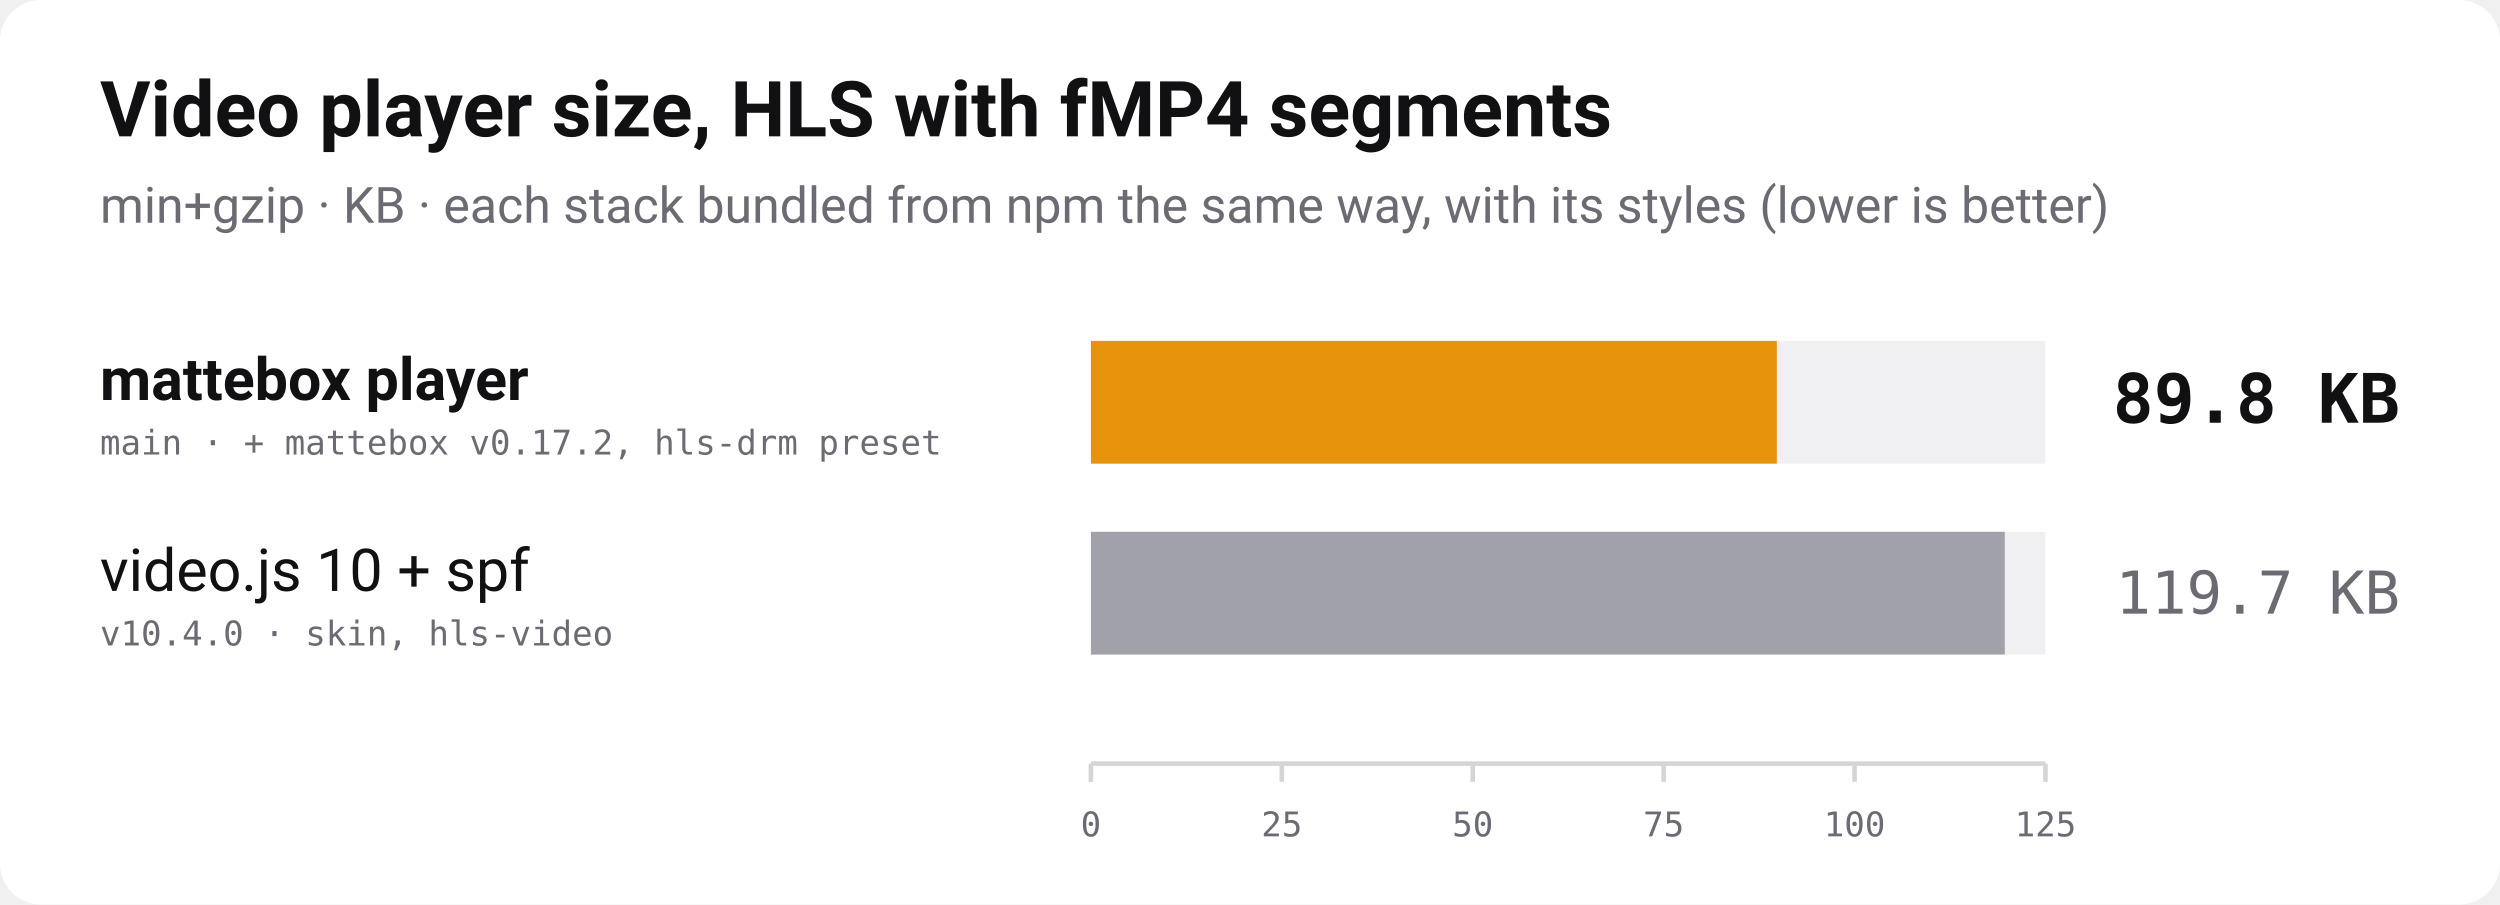
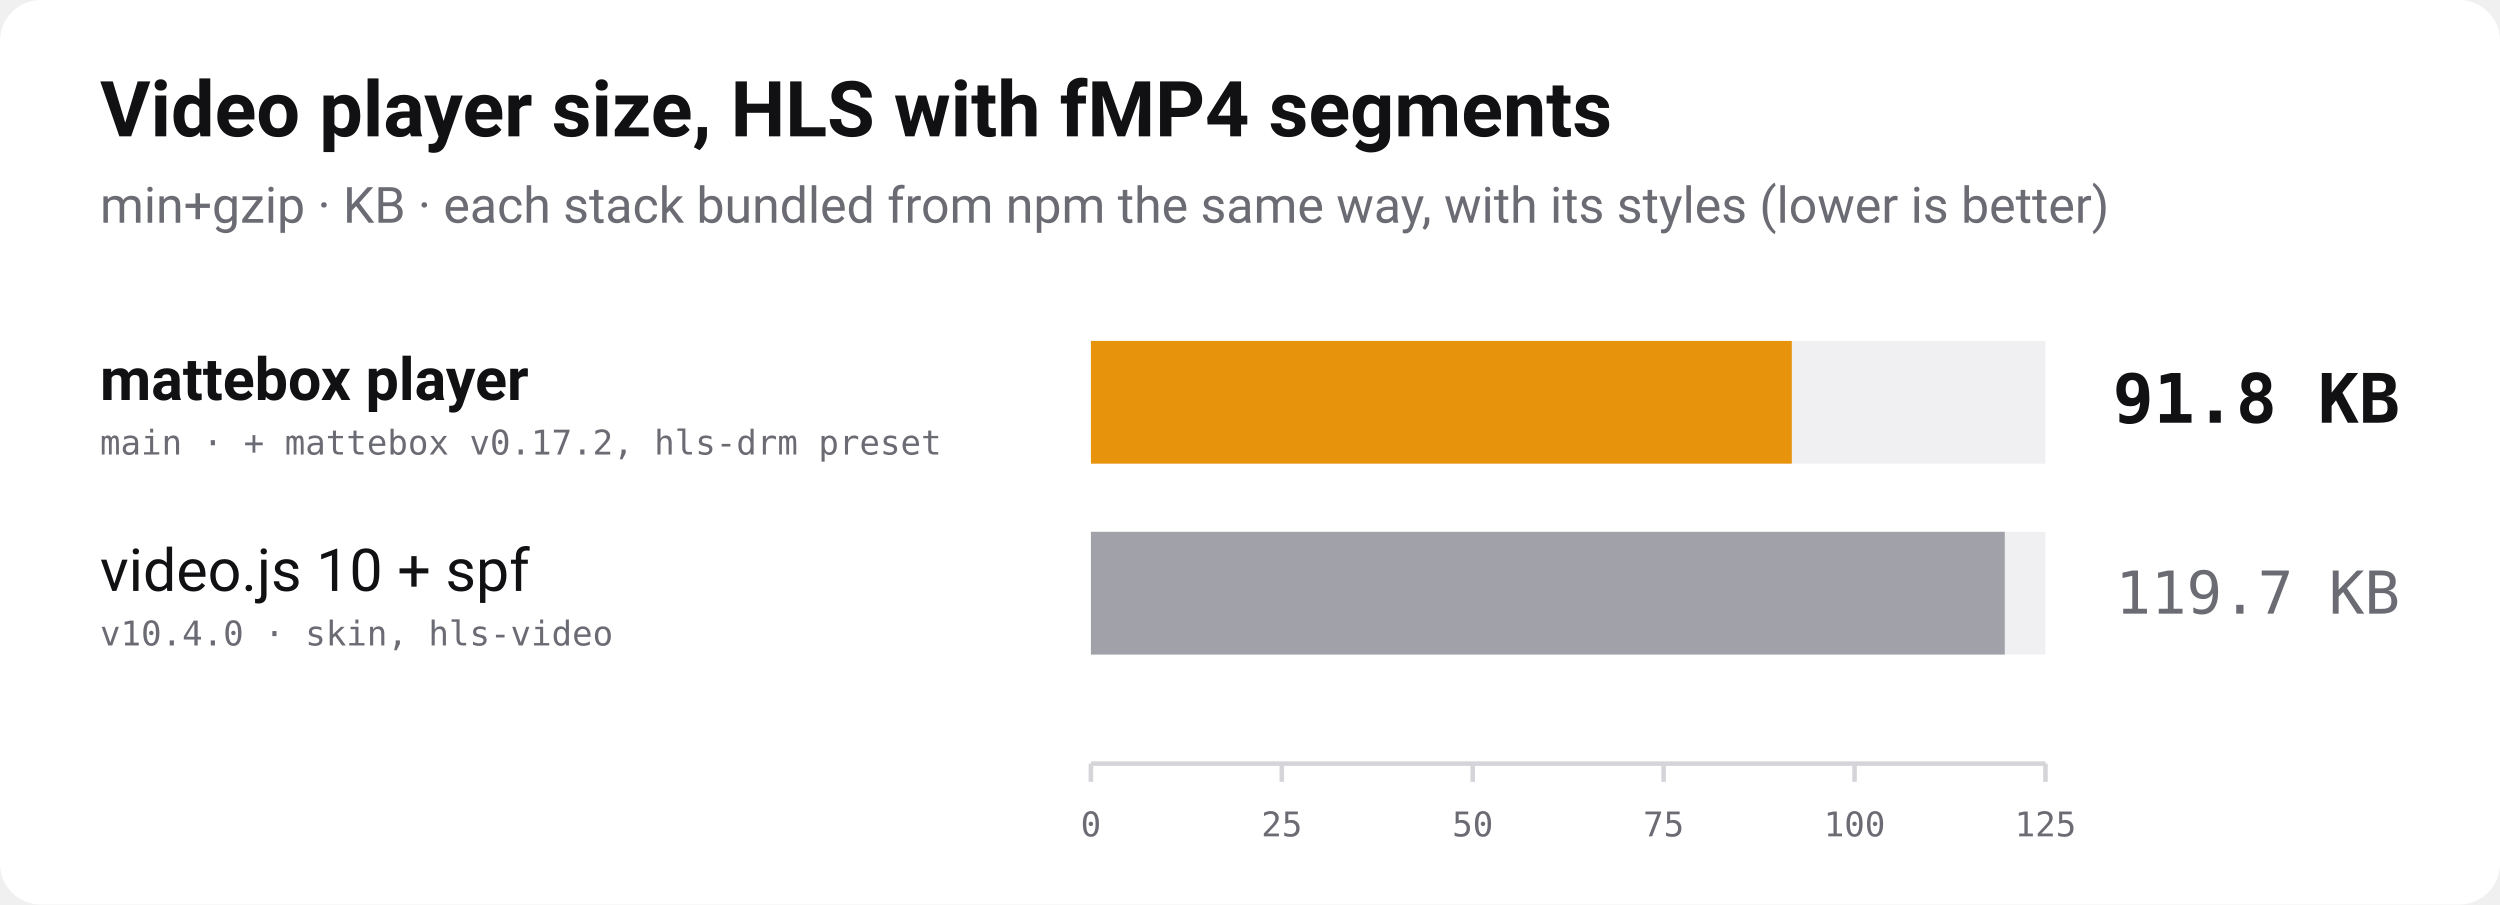
<svg xmlns="http://www.w3.org/2000/svg" width="1100" height="398" viewBox="0 0 1100 398" role="img" aria-label="Bundle size of video players with HLS playback of fMP4 segments, min+gzip, lower is better">
  <rect width="1100" height="398" rx="18" fill="#ffffff" />
  <text x="44" y="60" font-family="-apple-system, 'Segoe UI', Roboto, Helvetica, Arial, sans-serif" font-size="34" font-weight="700" fill="#111114">Video player size, HLS with fMP4 segments</text>
  <text x="44" y="98" font-family="-apple-system, 'Segoe UI', Roboto, Helvetica, Arial, sans-serif" font-size="22" fill="#6b6b74">min+gzip · KB · each stack bundled from npm the same way, with its styles (lower is better)</text>
  <text x="44" y="176" font-family="-apple-system, 'Segoe UI', Roboto, Helvetica, Arial, sans-serif" font-size="26" font-weight="700" fill="#111114">mattebox player</text>
  <text x="44" y="200" font-family="ui-monospace, 'SF Mono', Menlo, Consolas, monospace" font-size="15" fill="#6b6b74">main · + mattebox v0.17.2, hls-drm preset</text>
  <rect x="480" y="150" width="420" height="54" fill="#f0f0f3" />
-   <rect x="480" y="150" width="301.8" height="54" fill="#e8930c" />
-   <text x="1056" y="186" text-anchor="end" font-family="ui-monospace, 'SF Mono', Menlo, Consolas, monospace" font-size="30" font-weight="700" fill="#111114">89.8 KB</text>
+   <rect x="480" y="150" width="308.4" height="54" fill="#e8930c" />
+   <text x="1056" y="186" text-anchor="end" font-family="ui-monospace, 'SF Mono', Menlo, Consolas, monospace" font-size="30" font-weight="700" fill="#111114">91.8 KB</text>
  <text x="44" y="260" font-family="-apple-system, 'Segoe UI', Roboto, Helvetica, Arial, sans-serif" font-size="26" font-weight="400" fill="#111114">video.js 10 + spf</text>
  <text x="44" y="284" font-family="ui-monospace, 'SF Mono', Menlo, Consolas, monospace" font-size="15" fill="#6b6b74">v10.4.0 · skin, hls-video</text>
  <rect x="480" y="234" width="420" height="54" fill="#f0f0f3" />
  <rect x="480" y="234" width="402.1" height="54" fill="#a1a1aa" />
  <text x="1056" y="270" text-anchor="end" font-family="ui-monospace, 'SF Mono', Menlo, Consolas, monospace" font-size="26" font-weight="400" fill="#6b6b74">119.7 KB</text>
  <line x1="480" y1="336" x2="900" y2="336" stroke="#d4d4d9" stroke-width="2" />
  <line x1="480.0" y1="336" x2="480.0" y2="344" stroke="#d4d4d9" stroke-width="2" />
  <text x="480.0" y="368" text-anchor="middle" font-family="ui-monospace, 'SF Mono', Menlo, Consolas, monospace" font-size="15" fill="#6b6b74">0</text>
  <line x1="564.0" y1="336" x2="564.0" y2="344" stroke="#d4d4d9" stroke-width="2" />
  <text x="564.0" y="368" text-anchor="middle" font-family="ui-monospace, 'SF Mono', Menlo, Consolas, monospace" font-size="15" fill="#6b6b74">25</text>
  <line x1="648.0" y1="336" x2="648.0" y2="344" stroke="#d4d4d9" stroke-width="2" />
  <text x="648.0" y="368" text-anchor="middle" font-family="ui-monospace, 'SF Mono', Menlo, Consolas, monospace" font-size="15" fill="#6b6b74">50</text>
  <line x1="732.0" y1="336" x2="732.0" y2="344" stroke="#d4d4d9" stroke-width="2" />
  <text x="732.0" y="368" text-anchor="middle" font-family="ui-monospace, 'SF Mono', Menlo, Consolas, monospace" font-size="15" fill="#6b6b74">75</text>
  <line x1="816.0" y1="336" x2="816.0" y2="344" stroke="#d4d4d9" stroke-width="2" />
  <text x="816.0" y="368" text-anchor="middle" font-family="ui-monospace, 'SF Mono', Menlo, Consolas, monospace" font-size="15" fill="#6b6b74">100</text>
  <line x1="900.0" y1="336" x2="900.0" y2="344" stroke="#d4d4d9" stroke-width="2" />
  <text x="900.0" y="368" text-anchor="middle" font-family="ui-monospace, 'SF Mono', Menlo, Consolas, monospace" font-size="15" fill="#6b6b74">125</text>
</svg>
